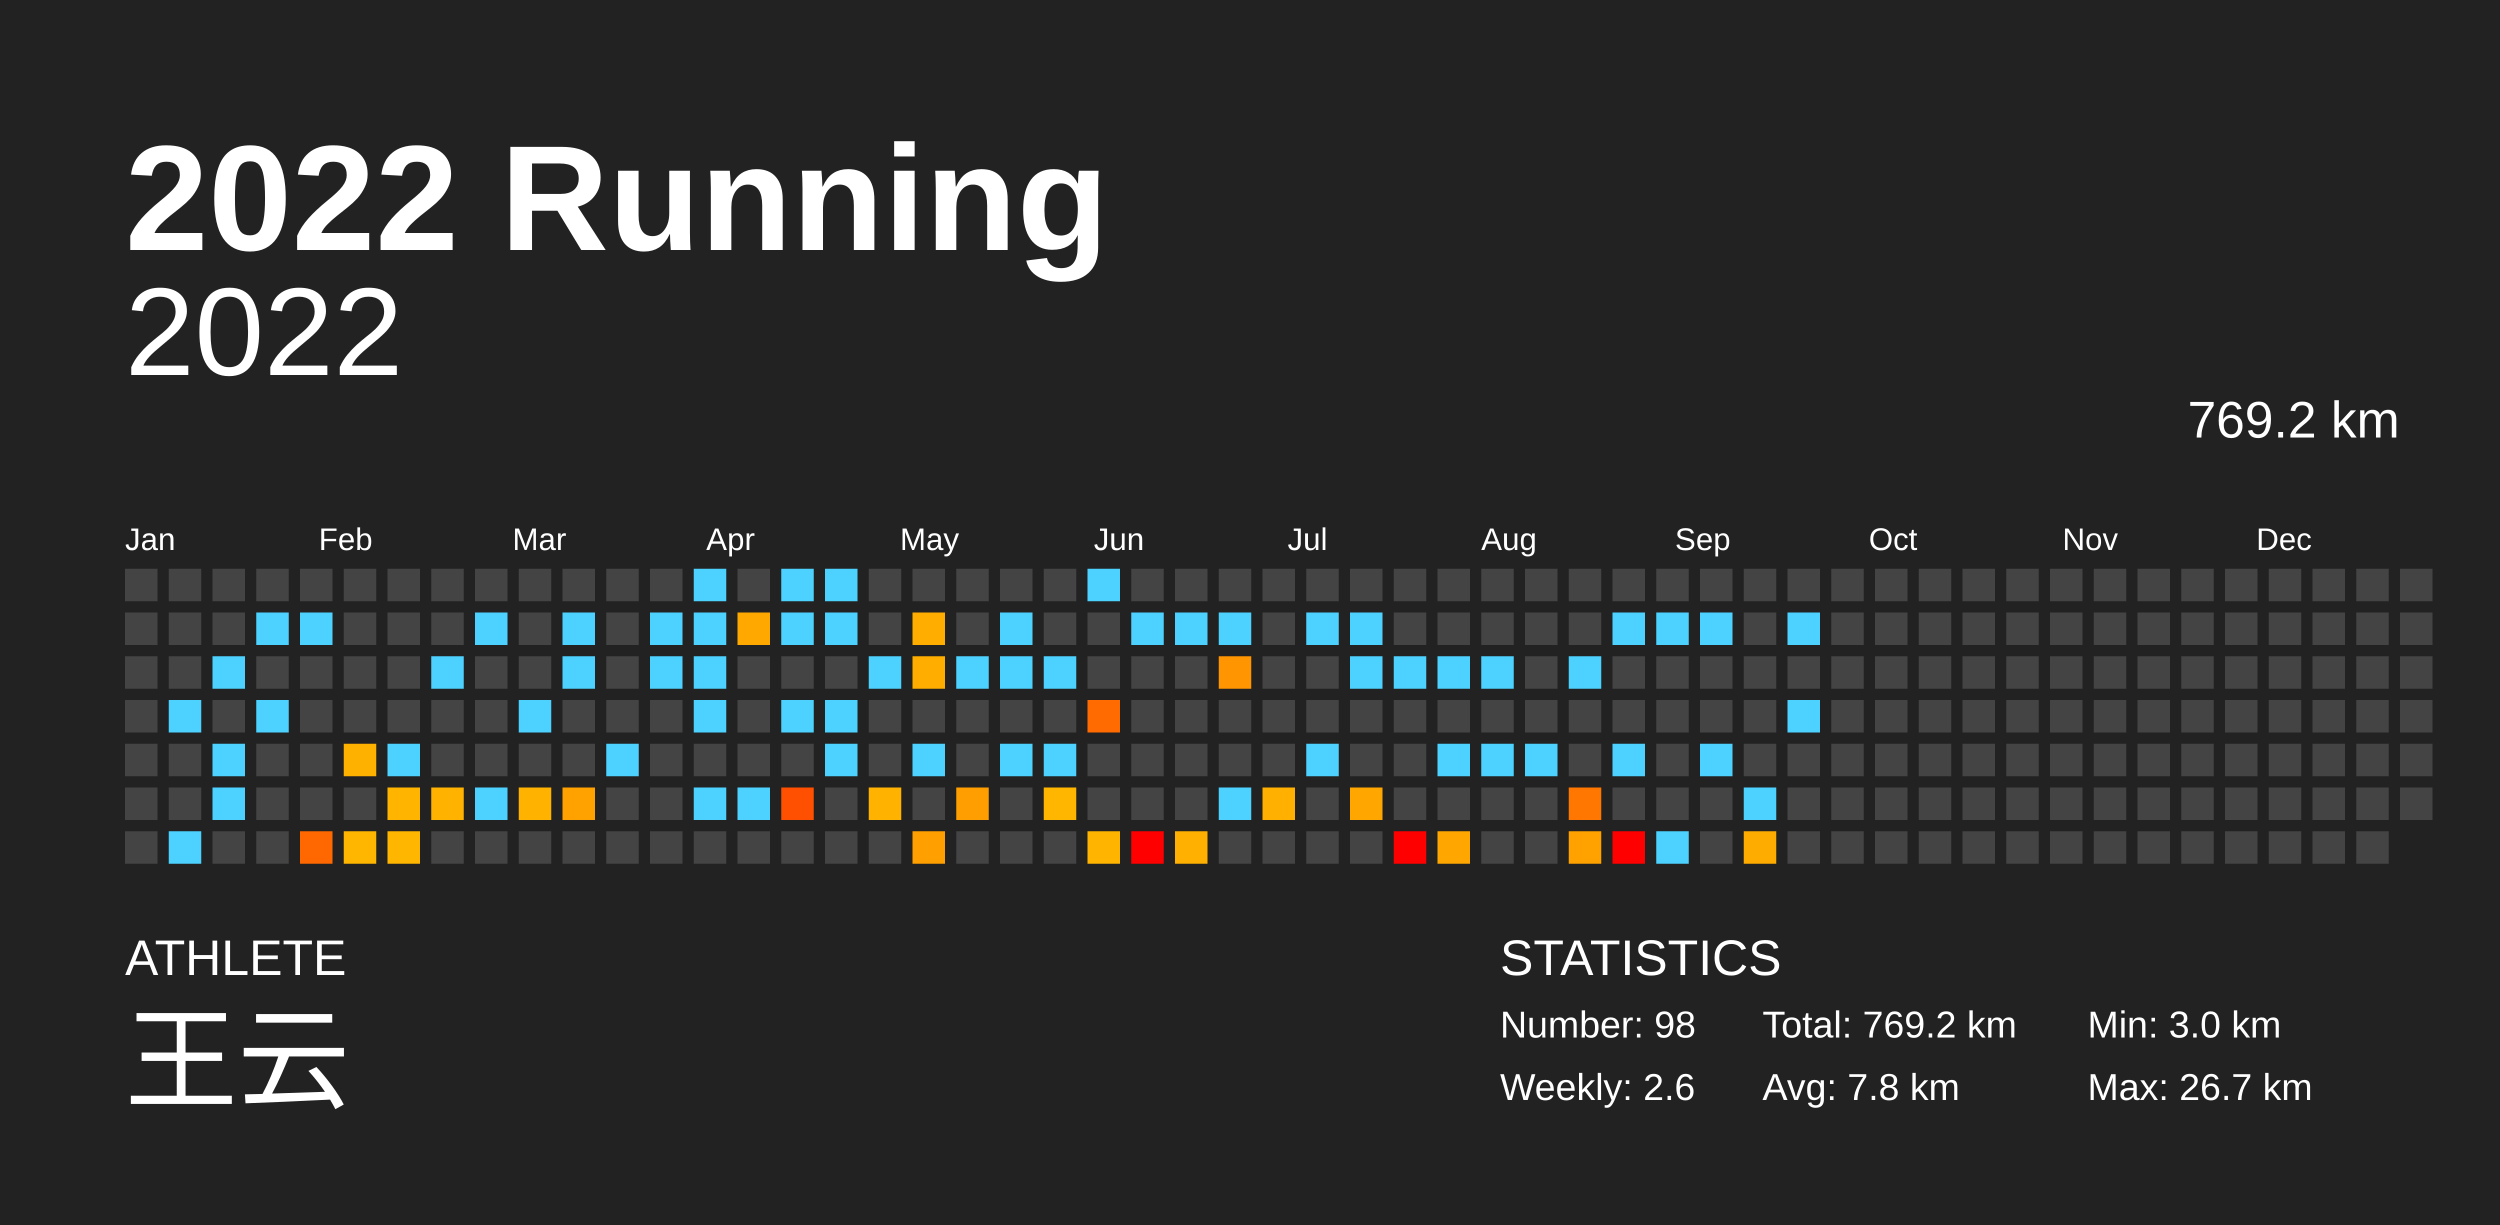
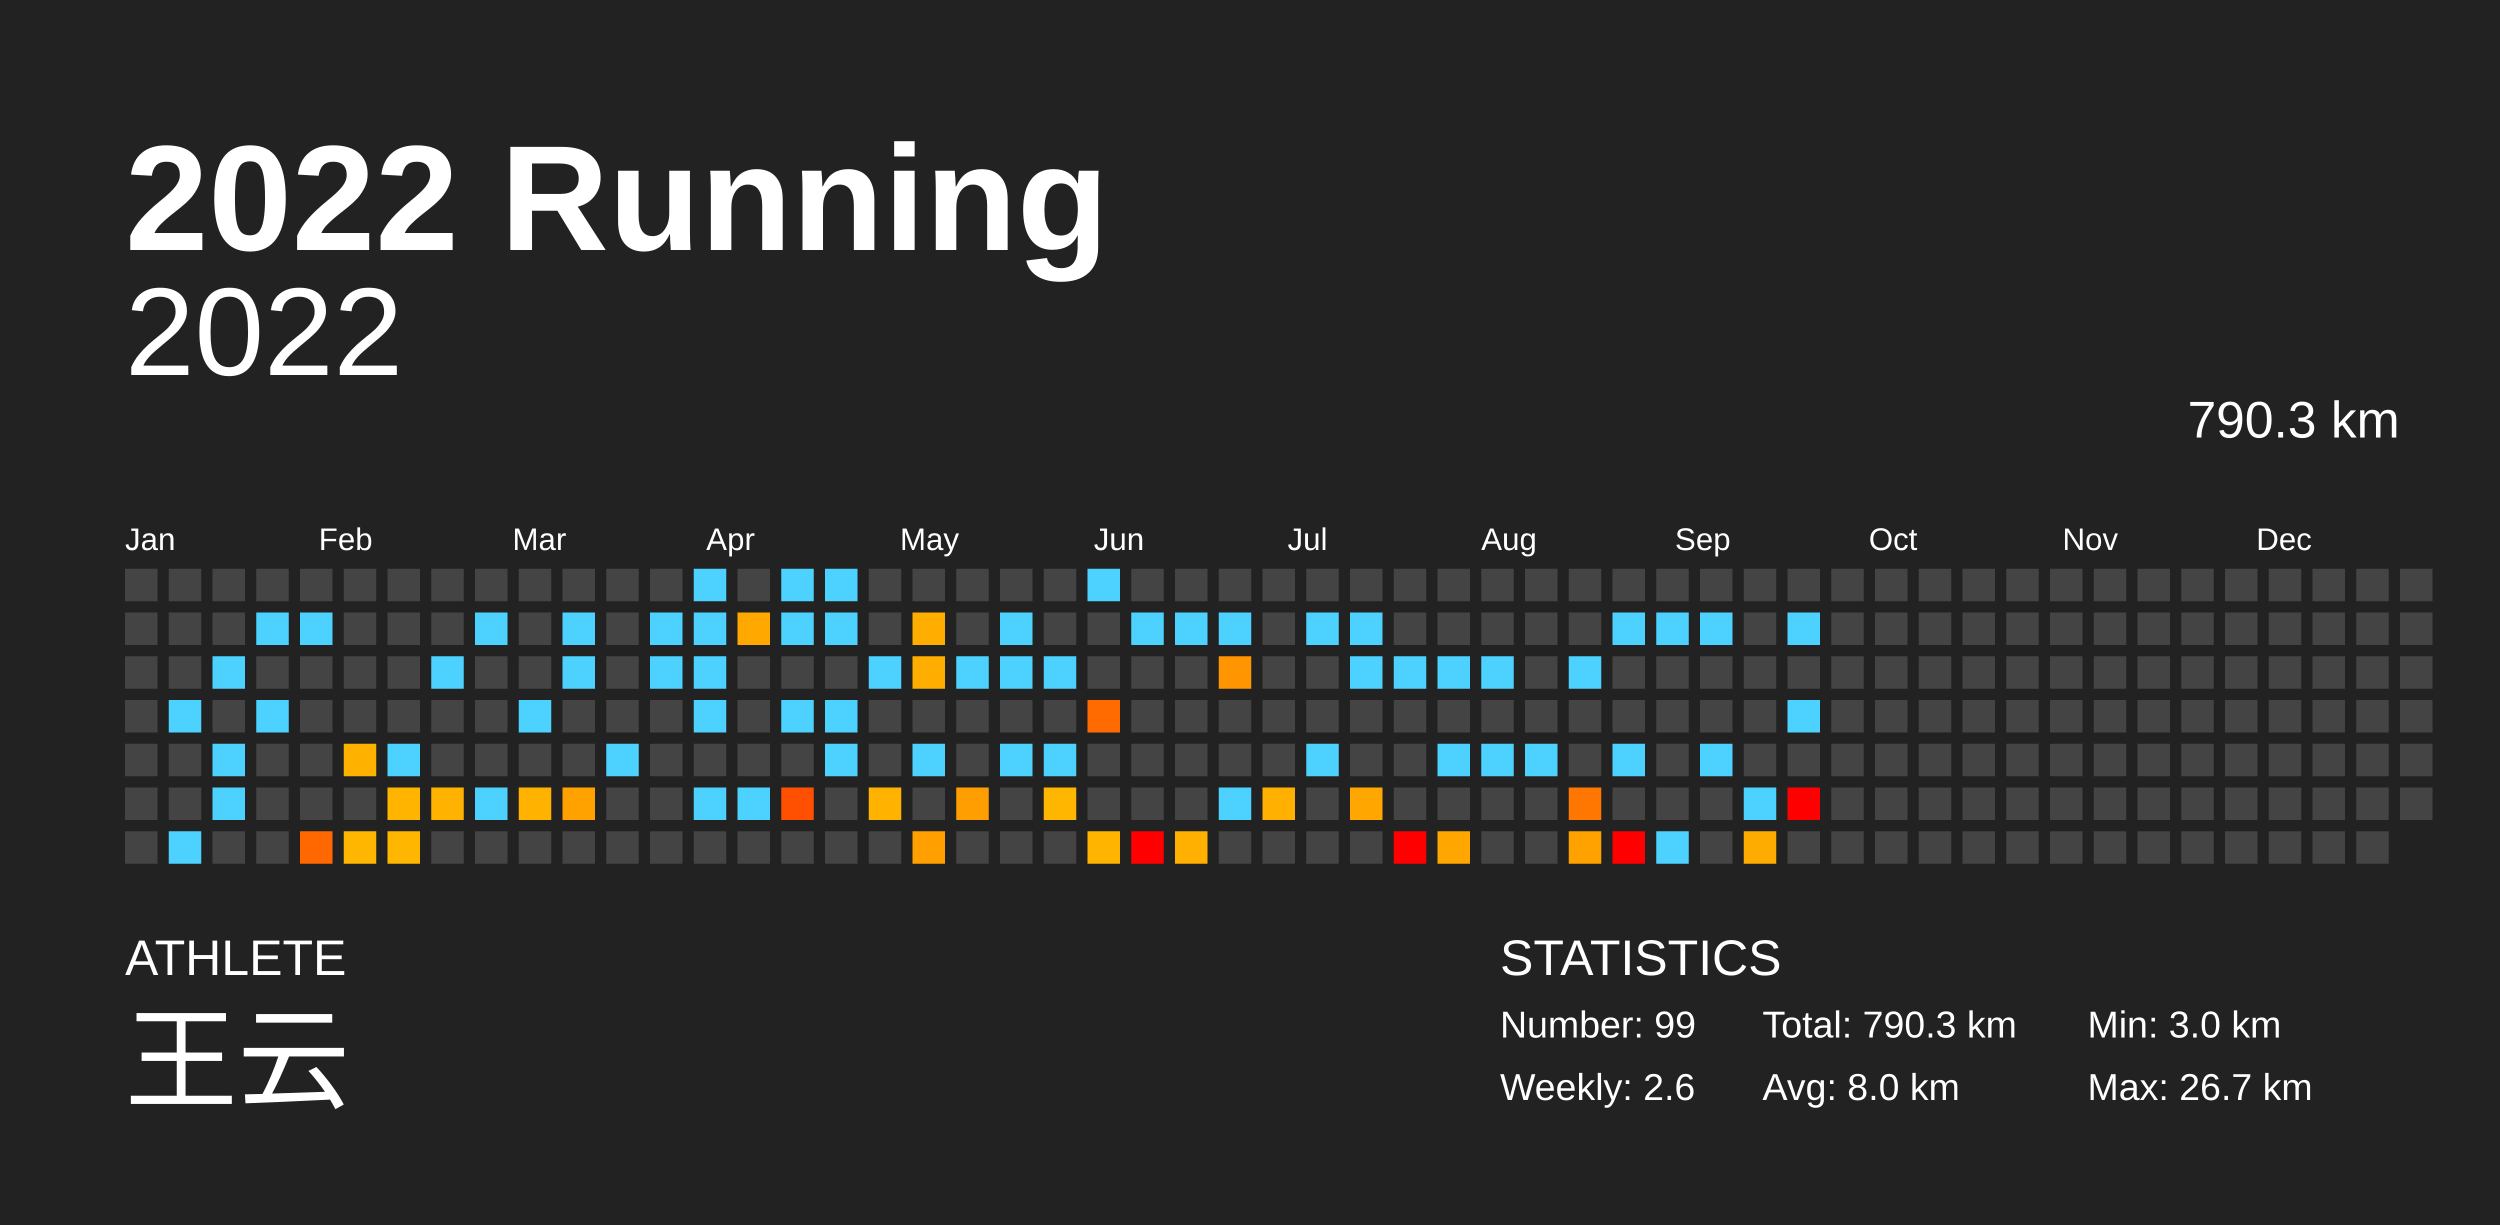
<svg xmlns="http://www.w3.org/2000/svg" baseProfile="full" height="98mm" version="1.1" viewBox="0,0,200,98" width="200mm">
  <defs />
  <rect fill="#222222" height="98" width="200" x="0" y="0" />
  <text fill="#FFFFFF" style="font-size:12px; font-family:Arial; font-weight:bold;" x="10" y="20">2022 Running</text>
  <text fill="#FFFFFF" style="font-size:4px; font-family:Arial" x="10" y="78">ATHLETE</text>
  <text fill="#FFFFFF" style="font-size:9px; font-family:Arial" x="10" y="88">王云</text>
  <text fill="#FFFFFF" style="font-size:4px; font-family:Arial" x="120" y="78">STATISTICS</text>
-   <text fill="#FFFFFF" style="font-size:3px; font-family:Arial" x="120" y="83">Number: 98</text>
+   <text fill="#FFFFFF" style="font-size:3px; font-family:Arial" x="120" y="83">Number: 99</text>
  <text fill="#FFFFFF" style="font-size:3px; font-family:Arial" x="120" y="88">Weekly: 2.6</text>
-   <text fill="#FFFFFF" style="font-size:3px; font-family:Arial" x="141" y="83">Total: 769.2 km</text>
-   <text fill="#FFFFFF" style="font-size:3px; font-family:Arial" x="141" y="88">Avg: 7.8 km</text>
+   <text fill="#FFFFFF" style="font-size:3px; font-family:Arial" x="141" y="83">Total: 790.3 km</text>
+   <text fill="#FFFFFF" style="font-size:3px; font-family:Arial" x="141" y="88">Avg: 8.0 km</text>
  <text fill="#FFFFFF" style="font-size:3px; font-family:Arial" x="167" y="83">Min: 3.0 km</text>
  <text fill="#FFFFFF" style="font-size:3px; font-family:Arial" x="167" y="88">Max: 26.7 km</text>
  <text alignment-baseline="hanging" fill="#FFFFFF" style="font-size:10.0px; font-family:Arial;" x="10" y="30">2022</text>
-   <text alignment-baseline="hanging" fill="#FFFFFF" style="font-size:4.125px; font-family:Arial;" x="175" y="35">769.2 km</text>
+   <text alignment-baseline="hanging" fill="#FFFFFF" style="font-size:4.125px; font-family:Arial;" x="175" y="35">790.3 km</text>
  <text fill="#FFFFFF" style="font-size:2.5px; font-family:Arial" x="10.0" y="44">Jan</text>
  <text fill="#FFFFFF" style="font-size:2.5px; font-family:Arial" x="25.5" y="44">Feb</text>
  <text fill="#FFFFFF" style="font-size:2.5px; font-family:Arial" x="41.0" y="44">Mar</text>
  <text fill="#FFFFFF" style="font-size:2.5px; font-family:Arial" x="56.5" y="44">Apr</text>
  <text fill="#FFFFFF" style="font-size:2.5px; font-family:Arial" x="72.0" y="44">May</text>
  <text fill="#FFFFFF" style="font-size:2.5px; font-family:Arial" x="87.5" y="44">Jun</text>
  <text fill="#FFFFFF" style="font-size:2.5px; font-family:Arial" x="103.0" y="44">Jul</text>
  <text fill="#FFFFFF" style="font-size:2.5px; font-family:Arial" x="118.5" y="44">Aug</text>
  <text fill="#FFFFFF" style="font-size:2.5px; font-family:Arial" x="134.0" y="44">Sep</text>
  <text fill="#FFFFFF" style="font-size:2.5px; font-family:Arial" x="149.5" y="44">Oct</text>
  <text fill="#FFFFFF" style="font-size:2.5px; font-family:Arial" x="165.0" y="44">Nov</text>
  <text fill="#FFFFFF" style="font-size:2.5px; font-family:Arial" x="180.5" y="44">Dec</text>
  <rect fill="#444444" height="2.6" width="2.6" x="10.0" y="45.5" />
  <rect fill="#444444" height="2.6" width="2.6" x="10.0" y="49.0" />
  <rect fill="#444444" height="2.6" width="2.6" x="10.0" y="52.5" />
  <rect fill="#444444" height="2.6" width="2.6" x="10.0" y="56.0" />
  <rect fill="#444444" height="2.6" width="2.6" x="10.0" y="59.5" />
  <rect fill="#444444" height="2.6" width="2.6" x="10.0" y="63.0" />
  <rect fill="#444444" height="2.6" width="2.6" x="10.0" y="66.5" />
  <rect fill="#444444" height="2.6" width="2.6" x="13.5" y="45.5" />
  <rect fill="#444444" height="2.6" width="2.6" x="13.5" y="49.0" />
  <rect fill="#444444" height="2.6" width="2.6" x="13.5" y="52.5" />
  <rect fill="#4dd2ff" height="2.6" width="2.6" x="13.5" y="56.0" />
  <rect fill="#444444" height="2.6" width="2.6" x="13.5" y="59.5" />
  <rect fill="#444444" height="2.6" width="2.6" x="13.5" y="63.0" />
  <rect fill="#4dd2ff" height="2.6" width="2.6" x="13.5" y="66.5" />
  <rect fill="#444444" height="2.6" width="2.6" x="17.0" y="45.5" />
  <rect fill="#444444" height="2.6" width="2.6" x="17.0" y="49.0" />
  <rect fill="#4dd2ff" height="2.6" width="2.6" x="17.0" y="52.5" />
  <rect fill="#444444" height="2.6" width="2.6" x="17.0" y="56.0" />
  <rect fill="#4dd2ff" height="2.6" width="2.6" x="17.0" y="59.5" />
  <rect fill="#4dd2ff" height="2.6" width="2.6" x="17.0" y="63.0" />
  <rect fill="#444444" height="2.6" width="2.6" x="17.0" y="66.5" />
  <rect fill="#444444" height="2.6" width="2.6" x="20.5" y="45.5" />
  <rect fill="#4dd2ff" height="2.6" width="2.6" x="20.5" y="49.0" />
  <rect fill="#444444" height="2.6" width="2.6" x="20.5" y="52.5" />
  <rect fill="#4dd2ff" height="2.6" width="2.6" x="20.5" y="56.0" />
  <rect fill="#444444" height="2.6" width="2.6" x="20.5" y="59.5" />
  <rect fill="#444444" height="2.6" width="2.6" x="20.5" y="63.0" />
  <rect fill="#444444" height="2.6" width="2.6" x="20.5" y="66.5" />
  <rect fill="#444444" height="2.6" width="2.6" x="24.0" y="45.5" />
  <rect fill="#4dd2ff" height="2.6" width="2.6" x="24.0" y="49.0" />
  <rect fill="#444444" height="2.6" width="2.6" x="24.0" y="52.5" />
  <rect fill="#444444" height="2.6" width="2.6" x="24.0" y="56.0" />
  <rect fill="#444444" height="2.6" width="2.6" x="24.0" y="59.5" />
  <rect fill="#444444" height="2.6" width="2.6" x="24.0" y="63.0" />
  <rect fill="#ff6800" height="2.6" width="2.6" x="24.0" y="66.5" />
  <rect fill="#444444" height="2.6" width="2.6" x="27.5" y="45.5" />
  <rect fill="#444444" height="2.6" width="2.6" x="27.5" y="49.0" />
  <rect fill="#444444" height="2.6" width="2.6" x="27.5" y="52.5" />
  <rect fill="#444444" height="2.6" width="2.6" x="27.5" y="56.0" />
  <rect fill="#ffb100" height="2.6" width="2.6" x="27.5" y="59.5" />
  <rect fill="#444444" height="2.6" width="2.6" x="27.5" y="63.0" />
  <rect fill="#ffb600" height="2.6" width="2.6" x="27.5" y="66.5" />
  <rect fill="#444444" height="2.6" width="2.6" x="31.0" y="45.5" />
  <rect fill="#444444" height="2.6" width="2.6" x="31.0" y="49.0" />
  <rect fill="#444444" height="2.6" width="2.6" x="31.0" y="52.5" />
  <rect fill="#444444" height="2.6" width="2.6" x="31.0" y="56.0" />
  <rect fill="#4dd2ff" height="2.6" width="2.6" x="31.0" y="59.5" />
  <rect fill="#ffb500" height="2.6" width="2.6" x="31.0" y="63.0" />
  <rect fill="#ffb600" height="2.6" width="2.6" x="31.0" y="66.5" />
  <rect fill="#444444" height="2.6" width="2.6" x="34.5" y="45.5" />
  <rect fill="#444444" height="2.6" width="2.6" x="34.5" y="49.0" />
  <rect fill="#4dd2ff" height="2.6" width="2.6" x="34.5" y="52.5" />
  <rect fill="#444444" height="2.6" width="2.6" x="34.5" y="56.0" />
  <rect fill="#444444" height="2.6" width="2.6" x="34.5" y="59.5" />
  <rect fill="#ffb300" height="2.6" width="2.6" x="34.5" y="63.0" />
  <rect fill="#444444" height="2.6" width="2.6" x="34.5" y="66.5" />
  <rect fill="#444444" height="2.6" width="2.6" x="38.0" y="45.5" />
  <rect fill="#4dd2ff" height="2.6" width="2.6" x="38.0" y="49.0" />
  <rect fill="#444444" height="2.6" width="2.6" x="38.0" y="52.5" />
  <rect fill="#444444" height="2.6" width="2.6" x="38.0" y="56.0" />
  <rect fill="#444444" height="2.6" width="2.6" x="38.0" y="59.5" />
  <rect fill="#4dd2ff" height="2.6" width="2.6" x="38.0" y="63.0" />
  <rect fill="#444444" height="2.6" width="2.6" x="38.0" y="66.5" />
  <rect fill="#444444" height="2.6" width="2.6" x="41.5" y="45.5" />
  <rect fill="#444444" height="2.6" width="2.6" x="41.5" y="49.0" />
  <rect fill="#444444" height="2.6" width="2.6" x="41.5" y="52.5" />
  <rect fill="#4dd2ff" height="2.6" width="2.6" x="41.5" y="56.0" />
  <rect fill="#444444" height="2.6" width="2.6" x="41.5" y="59.5" />
  <rect fill="#ffb300" height="2.6" width="2.6" x="41.5" y="63.0" />
  <rect fill="#444444" height="2.6" width="2.6" x="41.5" y="66.5" />
  <rect fill="#444444" height="2.6" width="2.6" x="45.0" y="45.5" />
  <rect fill="#4dd2ff" height="2.6" width="2.6" x="45.0" y="49.0" />
  <rect fill="#4dd2ff" height="2.6" width="2.6" x="45.0" y="52.5" />
  <rect fill="#444444" height="2.6" width="2.6" x="45.0" y="56.0" />
  <rect fill="#444444" height="2.6" width="2.6" x="45.0" y="59.5" />
  <rect fill="#ffa200" height="2.6" width="2.6" x="45.0" y="63.0" />
  <rect fill="#444444" height="2.6" width="2.6" x="45.0" y="66.5" />
  <rect fill="#444444" height="2.6" width="2.6" x="48.5" y="45.5" />
  <rect fill="#444444" height="2.6" width="2.6" x="48.5" y="49.0" />
  <rect fill="#444444" height="2.6" width="2.6" x="48.5" y="52.5" />
  <rect fill="#444444" height="2.6" width="2.6" x="48.5" y="56.0" />
  <rect fill="#4dd2ff" height="2.6" width="2.6" x="48.5" y="59.5" />
  <rect fill="#444444" height="2.6" width="2.6" x="48.5" y="63.0" />
  <rect fill="#444444" height="2.6" width="2.6" x="48.5" y="66.5" />
  <rect fill="#444444" height="2.6" width="2.6" x="52.0" y="45.5" />
  <rect fill="#4dd2ff" height="2.6" width="2.6" x="52.0" y="49.0" />
  <rect fill="#4dd2ff" height="2.6" width="2.6" x="52.0" y="52.5" />
  <rect fill="#444444" height="2.6" width="2.6" x="52.0" y="56.0" />
  <rect fill="#444444" height="2.6" width="2.6" x="52.0" y="59.5" />
  <rect fill="#444444" height="2.6" width="2.6" x="52.0" y="63.0" />
  <rect fill="#444444" height="2.6" width="2.6" x="52.0" y="66.5" />
  <rect fill="#4dd2ff" height="2.6" width="2.6" x="55.5" y="45.5" />
  <rect fill="#4dd2ff" height="2.6" width="2.6" x="55.5" y="49.0" />
  <rect fill="#4dd2ff" height="2.6" width="2.6" x="55.5" y="52.5" />
  <rect fill="#4dd2ff" height="2.6" width="2.6" x="55.5" y="56.0" />
  <rect fill="#444444" height="2.6" width="2.6" x="55.5" y="59.5" />
  <rect fill="#4dd2ff" height="2.6" width="2.6" x="55.5" y="63.0" />
  <rect fill="#444444" height="2.6" width="2.6" x="55.5" y="66.5" />
  <rect fill="#444444" height="2.6" width="2.6" x="59.0" y="45.5" />
  <rect fill="#ffa900" height="2.6" width="2.6" x="59.0" y="49.0" />
  <rect fill="#444444" height="2.6" width="2.6" x="59.0" y="52.5" />
  <rect fill="#444444" height="2.6" width="2.6" x="59.0" y="56.0" />
  <rect fill="#444444" height="2.6" width="2.6" x="59.0" y="59.5" />
  <rect fill="#4dd2ff" height="2.6" width="2.6" x="59.0" y="63.0" />
  <rect fill="#444444" height="2.6" width="2.6" x="59.0" y="66.5" />
  <rect fill="#4dd2ff" height="2.6" width="2.6" x="62.5" y="45.5" />
  <rect fill="#4dd2ff" height="2.6" width="2.6" x="62.5" y="49.0" />
  <rect fill="#444444" height="2.6" width="2.6" x="62.5" y="52.5" />
  <rect fill="#4dd2ff" height="2.6" width="2.6" x="62.5" y="56.0" />
  <rect fill="#444444" height="2.6" width="2.6" x="62.5" y="59.5" />
  <rect fill="#ff4f00" height="2.6" width="2.6" x="62.5" y="63.0" />
  <rect fill="#444444" height="2.6" width="2.6" x="62.5" y="66.5" />
  <rect fill="#4dd2ff" height="2.6" width="2.6" x="66.0" y="45.5" />
  <rect fill="#4dd2ff" height="2.6" width="2.6" x="66.0" y="49.0" />
  <rect fill="#444444" height="2.6" width="2.6" x="66.0" y="52.5" />
  <rect fill="#4dd2ff" height="2.6" width="2.6" x="66.0" y="56.0" />
  <rect fill="#4dd2ff" height="2.6" width="2.6" x="66.0" y="59.5" />
  <rect fill="#444444" height="2.6" width="2.6" x="66.0" y="63.0" />
  <rect fill="#444444" height="2.6" width="2.6" x="66.0" y="66.5" />
  <rect fill="#444444" height="2.6" width="2.6" x="69.5" y="45.5" />
  <rect fill="#444444" height="2.6" width="2.6" x="69.5" y="49.0" />
  <rect fill="#4dd2ff" height="2.6" width="2.6" x="69.5" y="52.5" />
  <rect fill="#444444" height="2.6" width="2.6" x="69.5" y="56.0" />
  <rect fill="#444444" height="2.6" width="2.6" x="69.5" y="59.5" />
  <rect fill="#ffb200" height="2.6" width="2.6" x="69.5" y="63.0" />
  <rect fill="#444444" height="2.6" width="2.6" x="69.5" y="66.5" />
  <rect fill="#444444" height="2.6" width="2.6" x="73.0" y="45.5" />
  <rect fill="#ffae00" height="2.6" width="2.6" x="73.0" y="49.0" />
  <rect fill="#ffae00" height="2.6" width="2.6" x="73.0" y="52.5" />
  <rect fill="#444444" height="2.6" width="2.6" x="73.0" y="56.0" />
  <rect fill="#4dd2ff" height="2.6" width="2.6" x="73.0" y="59.5" />
  <rect fill="#444444" height="2.6" width="2.6" x="73.0" y="63.0" />
  <rect fill="#ffa000" height="2.6" width="2.6" x="73.0" y="66.5" />
  <rect fill="#444444" height="2.6" width="2.6" x="76.5" y="45.5" />
  <rect fill="#444444" height="2.6" width="2.6" x="76.5" y="49.0" />
  <rect fill="#4dd2ff" height="2.6" width="2.6" x="76.5" y="52.5" />
  <rect fill="#444444" height="2.6" width="2.6" x="76.5" y="56.0" />
  <rect fill="#444444" height="2.6" width="2.6" x="76.5" y="59.5" />
  <rect fill="#ff9e00" height="2.6" width="2.6" x="76.5" y="63.0" />
  <rect fill="#444444" height="2.6" width="2.6" x="76.5" y="66.5" />
  <rect fill="#444444" height="2.6" width="2.6" x="80.0" y="45.5" />
  <rect fill="#4dd2ff" height="2.6" width="2.6" x="80.0" y="49.0" />
  <rect fill="#4dd2ff" height="2.6" width="2.6" x="80.0" y="52.5" />
  <rect fill="#444444" height="2.6" width="2.6" x="80.0" y="56.0" />
  <rect fill="#4dd2ff" height="2.6" width="2.6" x="80.0" y="59.5" />
  <rect fill="#444444" height="2.6" width="2.6" x="80.0" y="63.0" />
  <rect fill="#444444" height="2.6" width="2.6" x="80.0" y="66.5" />
  <rect fill="#444444" height="2.6" width="2.6" x="83.5" y="45.5" />
  <rect fill="#444444" height="2.6" width="2.6" x="83.5" y="49.0" />
  <rect fill="#4dd2ff" height="2.6" width="2.6" x="83.5" y="52.5" />
  <rect fill="#444444" height="2.6" width="2.6" x="83.5" y="56.0" />
  <rect fill="#4dd2ff" height="2.6" width="2.6" x="83.5" y="59.5" />
  <rect fill="#ffb600" height="2.6" width="2.6" x="83.5" y="63.0" />
  <rect fill="#444444" height="2.6" width="2.6" x="83.5" y="66.5" />
  <rect fill="#4dd2ff" height="2.6" width="2.6" x="87.0" y="45.5" />
  <rect fill="#444444" height="2.6" width="2.6" x="87.0" y="49.0" />
  <rect fill="#444444" height="2.6" width="2.6" x="87.0" y="52.5" />
  <rect fill="#ff6b00" height="2.6" width="2.6" x="87.0" y="56.0" />
  <rect fill="#444444" height="2.6" width="2.6" x="87.0" y="59.5" />
  <rect fill="#444444" height="2.6" width="2.6" x="87.0" y="63.0" />
  <rect fill="#ffb400" height="2.6" width="2.6" x="87.0" y="66.5" />
  <rect fill="#444444" height="2.6" width="2.6" x="90.5" y="45.5" />
  <rect fill="#4dd2ff" height="2.6" width="2.6" x="90.5" y="49.0" />
  <rect fill="#444444" height="2.6" width="2.6" x="90.5" y="52.5" />
  <rect fill="#444444" height="2.6" width="2.6" x="90.5" y="56.0" />
  <rect fill="#444444" height="2.6" width="2.6" x="90.5" y="59.5" />
  <rect fill="#444444" height="2.6" width="2.6" x="90.5" y="63.0" />
  <rect fill="red" height="2.6" width="2.6" x="90.5" y="66.5" />
  <rect fill="#444444" height="2.6" width="2.6" x="94.0" y="45.5" />
  <rect fill="#4dd2ff" height="2.6" width="2.6" x="94.0" y="49.0" />
  <rect fill="#444444" height="2.6" width="2.6" x="94.0" y="52.5" />
  <rect fill="#444444" height="2.6" width="2.6" x="94.0" y="56.0" />
  <rect fill="#444444" height="2.6" width="2.6" x="94.0" y="59.5" />
  <rect fill="#444444" height="2.6" width="2.6" x="94.0" y="63.0" />
  <rect fill="#ffb000" height="2.6" width="2.6" x="94.0" y="66.5" />
  <rect fill="#444444" height="2.6" width="2.6" x="97.5" y="45.5" />
  <rect fill="#4dd2ff" height="2.6" width="2.6" x="97.5" y="49.0" />
  <rect fill="#ff9500" height="2.6" width="2.6" x="97.5" y="52.5" />
  <rect fill="#444444" height="2.6" width="2.6" x="97.5" y="56.0" />
  <rect fill="#444444" height="2.6" width="2.6" x="97.5" y="59.5" />
  <rect fill="#4dd2ff" height="2.6" width="2.6" x="97.5" y="63.0" />
  <rect fill="#444444" height="2.6" width="2.6" x="97.5" y="66.5" />
  <rect fill="#444444" height="2.6" width="2.6" x="101.0" y="45.5" />
  <rect fill="#444444" height="2.6" width="2.6" x="101.0" y="49.0" />
  <rect fill="#444444" height="2.6" width="2.6" x="101.0" y="52.5" />
  <rect fill="#444444" height="2.6" width="2.6" x="101.0" y="56.0" />
  <rect fill="#444444" height="2.6" width="2.6" x="101.0" y="59.5" />
  <rect fill="#ffb000" height="2.6" width="2.6" x="101.0" y="63.0" />
  <rect fill="#444444" height="2.6" width="2.6" x="101.0" y="66.5" />
  <rect fill="#444444" height="2.6" width="2.6" x="104.5" y="45.5" />
  <rect fill="#4dd2ff" height="2.6" width="2.6" x="104.5" y="49.0" />
  <rect fill="#444444" height="2.6" width="2.6" x="104.5" y="52.5" />
  <rect fill="#444444" height="2.6" width="2.6" x="104.5" y="56.0" />
  <rect fill="#4dd2ff" height="2.6" width="2.6" x="104.5" y="59.5" />
  <rect fill="#444444" height="2.6" width="2.6" x="104.5" y="63.0" />
  <rect fill="#444444" height="2.6" width="2.6" x="104.5" y="66.5" />
  <rect fill="#444444" height="2.6" width="2.6" x="108.0" y="45.5" />
  <rect fill="#4dd2ff" height="2.6" width="2.6" x="108.0" y="49.0" />
  <rect fill="#4dd2ff" height="2.6" width="2.6" x="108.0" y="52.5" />
  <rect fill="#444444" height="2.6" width="2.6" x="108.0" y="56.0" />
  <rect fill="#444444" height="2.6" width="2.6" x="108.0" y="59.5" />
  <rect fill="#ffa600" height="2.6" width="2.6" x="108.0" y="63.0" />
  <rect fill="#444444" height="2.6" width="2.6" x="108.0" y="66.5" />
  <rect fill="#444444" height="2.6" width="2.6" x="111.5" y="45.5" />
  <rect fill="#444444" height="2.6" width="2.6" x="111.5" y="49.0" />
  <rect fill="#4dd2ff" height="2.6" width="2.6" x="111.5" y="52.5" />
  <rect fill="#444444" height="2.6" width="2.6" x="111.5" y="56.0" />
  <rect fill="#444444" height="2.6" width="2.6" x="111.5" y="59.5" />
  <rect fill="#444444" height="2.6" width="2.6" x="111.5" y="63.0" />
  <rect fill="red" height="2.6" width="2.6" x="111.5" y="66.5" />
  <rect fill="#444444" height="2.6" width="2.6" x="115.0" y="45.5" />
  <rect fill="#444444" height="2.6" width="2.6" x="115.0" y="49.0" />
  <rect fill="#4dd2ff" height="2.6" width="2.6" x="115.0" y="52.5" />
  <rect fill="#444444" height="2.6" width="2.6" x="115.0" y="56.0" />
  <rect fill="#4dd2ff" height="2.6" width="2.6" x="115.0" y="59.5" />
  <rect fill="#444444" height="2.6" width="2.6" x="115.0" y="63.0" />
  <rect fill="#ffa700" height="2.6" width="2.6" x="115.0" y="66.5" />
  <rect fill="#444444" height="2.6" width="2.6" x="118.5" y="45.5" />
  <rect fill="#444444" height="2.6" width="2.6" x="118.5" y="49.0" />
  <rect fill="#4dd2ff" height="2.6" width="2.6" x="118.5" y="52.5" />
  <rect fill="#444444" height="2.6" width="2.6" x="118.5" y="56.0" />
  <rect fill="#4dd2ff" height="2.6" width="2.6" x="118.5" y="59.5" />
  <rect fill="#444444" height="2.6" width="2.6" x="118.5" y="63.0" />
  <rect fill="#444444" height="2.6" width="2.6" x="118.5" y="66.5" />
  <rect fill="#444444" height="2.6" width="2.6" x="122.0" y="45.5" />
  <rect fill="#444444" height="2.6" width="2.6" x="122.0" y="49.0" />
  <rect fill="#444444" height="2.6" width="2.6" x="122.0" y="52.5" />
  <rect fill="#444444" height="2.6" width="2.6" x="122.0" y="56.0" />
  <rect fill="#4dd2ff" height="2.6" width="2.6" x="122.0" y="59.5" />
  <rect fill="#444444" height="2.6" width="2.6" x="122.0" y="63.0" />
  <rect fill="#444444" height="2.6" width="2.6" x="122.0" y="66.5" />
  <rect fill="#444444" height="2.6" width="2.6" x="125.5" y="45.5" />
  <rect fill="#444444" height="2.6" width="2.6" x="125.5" y="49.0" />
  <rect fill="#4dd2ff" height="2.6" width="2.6" x="125.5" y="52.5" />
  <rect fill="#444444" height="2.6" width="2.6" x="125.5" y="56.0" />
  <rect fill="#444444" height="2.6" width="2.6" x="125.5" y="59.5" />
  <rect fill="#ff7700" height="2.6" width="2.6" x="125.5" y="63.0" />
  <rect fill="#ffa200" height="2.6" width="2.6" x="125.5" y="66.5" />
  <rect fill="#444444" height="2.6" width="2.6" x="129.0" y="45.5" />
  <rect fill="#4dd2ff" height="2.6" width="2.6" x="129.0" y="49.0" />
  <rect fill="#444444" height="2.6" width="2.6" x="129.0" y="52.5" />
  <rect fill="#444444" height="2.6" width="2.6" x="129.0" y="56.0" />
  <rect fill="#4dd2ff" height="2.6" width="2.6" x="129.0" y="59.5" />
  <rect fill="#444444" height="2.6" width="2.6" x="129.0" y="63.0" />
  <rect fill="red" height="2.6" width="2.6" x="129.0" y="66.5" />
  <rect fill="#444444" height="2.6" width="2.6" x="132.5" y="45.5" />
  <rect fill="#4dd2ff" height="2.6" width="2.6" x="132.5" y="49.0" />
  <rect fill="#444444" height="2.6" width="2.6" x="132.5" y="52.5" />
  <rect fill="#444444" height="2.6" width="2.6" x="132.5" y="56.0" />
  <rect fill="#444444" height="2.6" width="2.6" x="132.5" y="59.5" />
  <rect fill="#444444" height="2.6" width="2.6" x="132.5" y="63.0" />
  <rect fill="#4dd2ff" height="2.6" width="2.6" x="132.5" y="66.5" />
  <rect fill="#444444" height="2.6" width="2.6" x="136.0" y="45.5" />
  <rect fill="#4dd2ff" height="2.6" width="2.6" x="136.0" y="49.0" />
  <rect fill="#444444" height="2.6" width="2.6" x="136.0" y="52.5" />
  <rect fill="#444444" height="2.6" width="2.6" x="136.0" y="56.0" />
  <rect fill="#4dd2ff" height="2.6" width="2.6" x="136.0" y="59.5" />
  <rect fill="#444444" height="2.6" width="2.6" x="136.0" y="63.0" />
  <rect fill="#444444" height="2.6" width="2.6" x="136.0" y="66.5" />
  <rect fill="#444444" height="2.6" width="2.6" x="139.5" y="45.5" />
  <rect fill="#444444" height="2.6" width="2.6" x="139.5" y="49.0" />
  <rect fill="#444444" height="2.6" width="2.6" x="139.5" y="52.5" />
  <rect fill="#444444" height="2.6" width="2.6" x="139.5" y="56.0" />
  <rect fill="#444444" height="2.6" width="2.6" x="139.5" y="59.5" />
  <rect fill="#4dd2ff" height="2.6" width="2.6" x="139.5" y="63.0" />
  <rect fill="#ffac00" height="2.6" width="2.6" x="139.5" y="66.5" />
  <rect fill="#444444" height="2.6" width="2.6" x="143.0" y="45.5" />
  <rect fill="#4dd2ff" height="2.6" width="2.6" x="143.0" y="49.0" />
  <rect fill="#444444" height="2.6" width="2.6" x="143.0" y="52.5" />
  <rect fill="#4dd2ff" height="2.6" width="2.6" x="143.0" y="56.0" />
  <rect fill="#444444" height="2.6" width="2.6" x="143.0" y="59.5" />
-   <rect fill="#444444" height="2.6" width="2.6" x="143.0" y="63.0" />
+   <rect fill="red" height="2.6" width="2.6" x="143.0" y="63.0" />
  <rect fill="#444444" height="2.6" width="2.6" x="143.0" y="66.5" />
  <rect fill="#444444" height="2.6" width="2.6" x="146.5" y="45.5" />
  <rect fill="#444444" height="2.6" width="2.6" x="146.5" y="49.0" />
  <rect fill="#444444" height="2.6" width="2.6" x="146.5" y="52.5" />
  <rect fill="#444444" height="2.6" width="2.6" x="146.5" y="56.0" />
  <rect fill="#444444" height="2.6" width="2.6" x="146.5" y="59.5" />
  <rect fill="#444444" height="2.6" width="2.6" x="146.5" y="63.0" />
  <rect fill="#444444" height="2.6" width="2.6" x="146.5" y="66.5" />
  <rect fill="#444444" height="2.6" width="2.6" x="150.0" y="45.5" />
  <rect fill="#444444" height="2.6" width="2.6" x="150.0" y="49.0" />
  <rect fill="#444444" height="2.6" width="2.6" x="150.0" y="52.5" />
  <rect fill="#444444" height="2.6" width="2.6" x="150.0" y="56.0" />
  <rect fill="#444444" height="2.6" width="2.6" x="150.0" y="59.5" />
  <rect fill="#444444" height="2.6" width="2.6" x="150.0" y="63.0" />
  <rect fill="#444444" height="2.6" width="2.6" x="150.0" y="66.5" />
  <rect fill="#444444" height="2.6" width="2.6" x="153.5" y="45.5" />
  <rect fill="#444444" height="2.6" width="2.6" x="153.5" y="49.0" />
  <rect fill="#444444" height="2.6" width="2.6" x="153.5" y="52.5" />
  <rect fill="#444444" height="2.6" width="2.6" x="153.5" y="56.0" />
  <rect fill="#444444" height="2.6" width="2.6" x="153.5" y="59.5" />
  <rect fill="#444444" height="2.6" width="2.6" x="153.5" y="63.0" />
  <rect fill="#444444" height="2.6" width="2.6" x="153.5" y="66.5" />
  <rect fill="#444444" height="2.6" width="2.6" x="157.0" y="45.5" />
  <rect fill="#444444" height="2.6" width="2.6" x="157.0" y="49.0" />
  <rect fill="#444444" height="2.6" width="2.6" x="157.0" y="52.5" />
  <rect fill="#444444" height="2.6" width="2.6" x="157.0" y="56.0" />
  <rect fill="#444444" height="2.6" width="2.6" x="157.0" y="59.5" />
  <rect fill="#444444" height="2.6" width="2.6" x="157.0" y="63.0" />
  <rect fill="#444444" height="2.6" width="2.6" x="157.0" y="66.5" />
  <rect fill="#444444" height="2.6" width="2.6" x="160.5" y="45.5" />
  <rect fill="#444444" height="2.6" width="2.6" x="160.5" y="49.0" />
  <rect fill="#444444" height="2.6" width="2.6" x="160.5" y="52.5" />
  <rect fill="#444444" height="2.6" width="2.6" x="160.5" y="56.0" />
  <rect fill="#444444" height="2.6" width="2.6" x="160.5" y="59.5" />
  <rect fill="#444444" height="2.6" width="2.6" x="160.5" y="63.0" />
  <rect fill="#444444" height="2.6" width="2.6" x="160.5" y="66.5" />
  <rect fill="#444444" height="2.6" width="2.6" x="164.0" y="45.5" />
  <rect fill="#444444" height="2.6" width="2.6" x="164.0" y="49.0" />
  <rect fill="#444444" height="2.6" width="2.6" x="164.0" y="52.5" />
  <rect fill="#444444" height="2.6" width="2.6" x="164.0" y="56.0" />
  <rect fill="#444444" height="2.6" width="2.6" x="164.0" y="59.5" />
  <rect fill="#444444" height="2.6" width="2.6" x="164.0" y="63.0" />
  <rect fill="#444444" height="2.6" width="2.6" x="164.0" y="66.5" />
  <rect fill="#444444" height="2.6" width="2.6" x="167.5" y="45.5" />
  <rect fill="#444444" height="2.6" width="2.6" x="167.5" y="49.0" />
  <rect fill="#444444" height="2.6" width="2.6" x="167.5" y="52.5" />
  <rect fill="#444444" height="2.6" width="2.6" x="167.5" y="56.0" />
  <rect fill="#444444" height="2.6" width="2.6" x="167.5" y="59.5" />
  <rect fill="#444444" height="2.6" width="2.6" x="167.5" y="63.0" />
  <rect fill="#444444" height="2.6" width="2.6" x="167.5" y="66.5" />
  <rect fill="#444444" height="2.6" width="2.6" x="171.0" y="45.5" />
  <rect fill="#444444" height="2.6" width="2.6" x="171.0" y="49.0" />
  <rect fill="#444444" height="2.6" width="2.6" x="171.0" y="52.5" />
  <rect fill="#444444" height="2.6" width="2.6" x="171.0" y="56.0" />
  <rect fill="#444444" height="2.6" width="2.6" x="171.0" y="59.5" />
  <rect fill="#444444" height="2.6" width="2.6" x="171.0" y="63.0" />
  <rect fill="#444444" height="2.6" width="2.6" x="171.0" y="66.5" />
  <rect fill="#444444" height="2.6" width="2.6" x="174.5" y="45.5" />
  <rect fill="#444444" height="2.6" width="2.6" x="174.5" y="49.0" />
  <rect fill="#444444" height="2.6" width="2.6" x="174.5" y="52.5" />
  <rect fill="#444444" height="2.6" width="2.6" x="174.5" y="56.0" />
  <rect fill="#444444" height="2.6" width="2.6" x="174.5" y="59.5" />
  <rect fill="#444444" height="2.6" width="2.6" x="174.5" y="63.0" />
  <rect fill="#444444" height="2.6" width="2.6" x="174.5" y="66.5" />
  <rect fill="#444444" height="2.6" width="2.6" x="178.0" y="45.5" />
  <rect fill="#444444" height="2.6" width="2.6" x="178.0" y="49.0" />
  <rect fill="#444444" height="2.6" width="2.6" x="178.0" y="52.5" />
  <rect fill="#444444" height="2.6" width="2.6" x="178.0" y="56.0" />
  <rect fill="#444444" height="2.6" width="2.6" x="178.0" y="59.5" />
  <rect fill="#444444" height="2.6" width="2.6" x="178.0" y="63.0" />
  <rect fill="#444444" height="2.6" width="2.6" x="178.0" y="66.5" />
  <rect fill="#444444" height="2.6" width="2.6" x="181.5" y="45.5" />
  <rect fill="#444444" height="2.6" width="2.6" x="181.5" y="49.0" />
  <rect fill="#444444" height="2.6" width="2.6" x="181.5" y="52.5" />
  <rect fill="#444444" height="2.6" width="2.6" x="181.5" y="56.0" />
  <rect fill="#444444" height="2.6" width="2.6" x="181.5" y="59.5" />
  <rect fill="#444444" height="2.6" width="2.6" x="181.5" y="63.0" />
  <rect fill="#444444" height="2.6" width="2.6" x="181.5" y="66.5" />
  <rect fill="#444444" height="2.6" width="2.6" x="185.0" y="45.5" />
  <rect fill="#444444" height="2.6" width="2.6" x="185.0" y="49.0" />
  <rect fill="#444444" height="2.6" width="2.6" x="185.0" y="52.5" />
  <rect fill="#444444" height="2.6" width="2.6" x="185.0" y="56.0" />
  <rect fill="#444444" height="2.6" width="2.6" x="185.0" y="59.5" />
  <rect fill="#444444" height="2.6" width="2.6" x="185.0" y="63.0" />
  <rect fill="#444444" height="2.6" width="2.6" x="185.0" y="66.5" />
  <rect fill="#444444" height="2.6" width="2.6" x="188.5" y="45.5" />
  <rect fill="#444444" height="2.6" width="2.6" x="188.5" y="49.0" />
  <rect fill="#444444" height="2.6" width="2.6" x="188.5" y="52.5" />
  <rect fill="#444444" height="2.6" width="2.6" x="188.5" y="56.0" />
  <rect fill="#444444" height="2.6" width="2.6" x="188.5" y="59.5" />
  <rect fill="#444444" height="2.6" width="2.6" x="188.5" y="63.0" />
  <rect fill="#444444" height="2.6" width="2.6" x="188.5" y="66.5" />
  <rect fill="#444444" height="2.6" width="2.6" x="192.0" y="45.5" />
  <rect fill="#444444" height="2.6" width="2.6" x="192.0" y="49.0" />
  <rect fill="#444444" height="2.6" width="2.6" x="192.0" y="52.5" />
  <rect fill="#444444" height="2.6" width="2.6" x="192.0" y="56.0" />
  <rect fill="#444444" height="2.6" width="2.6" x="192.0" y="59.5" />
  <rect fill="#444444" height="2.6" width="2.6" x="192.0" y="63.0" />
</svg>
